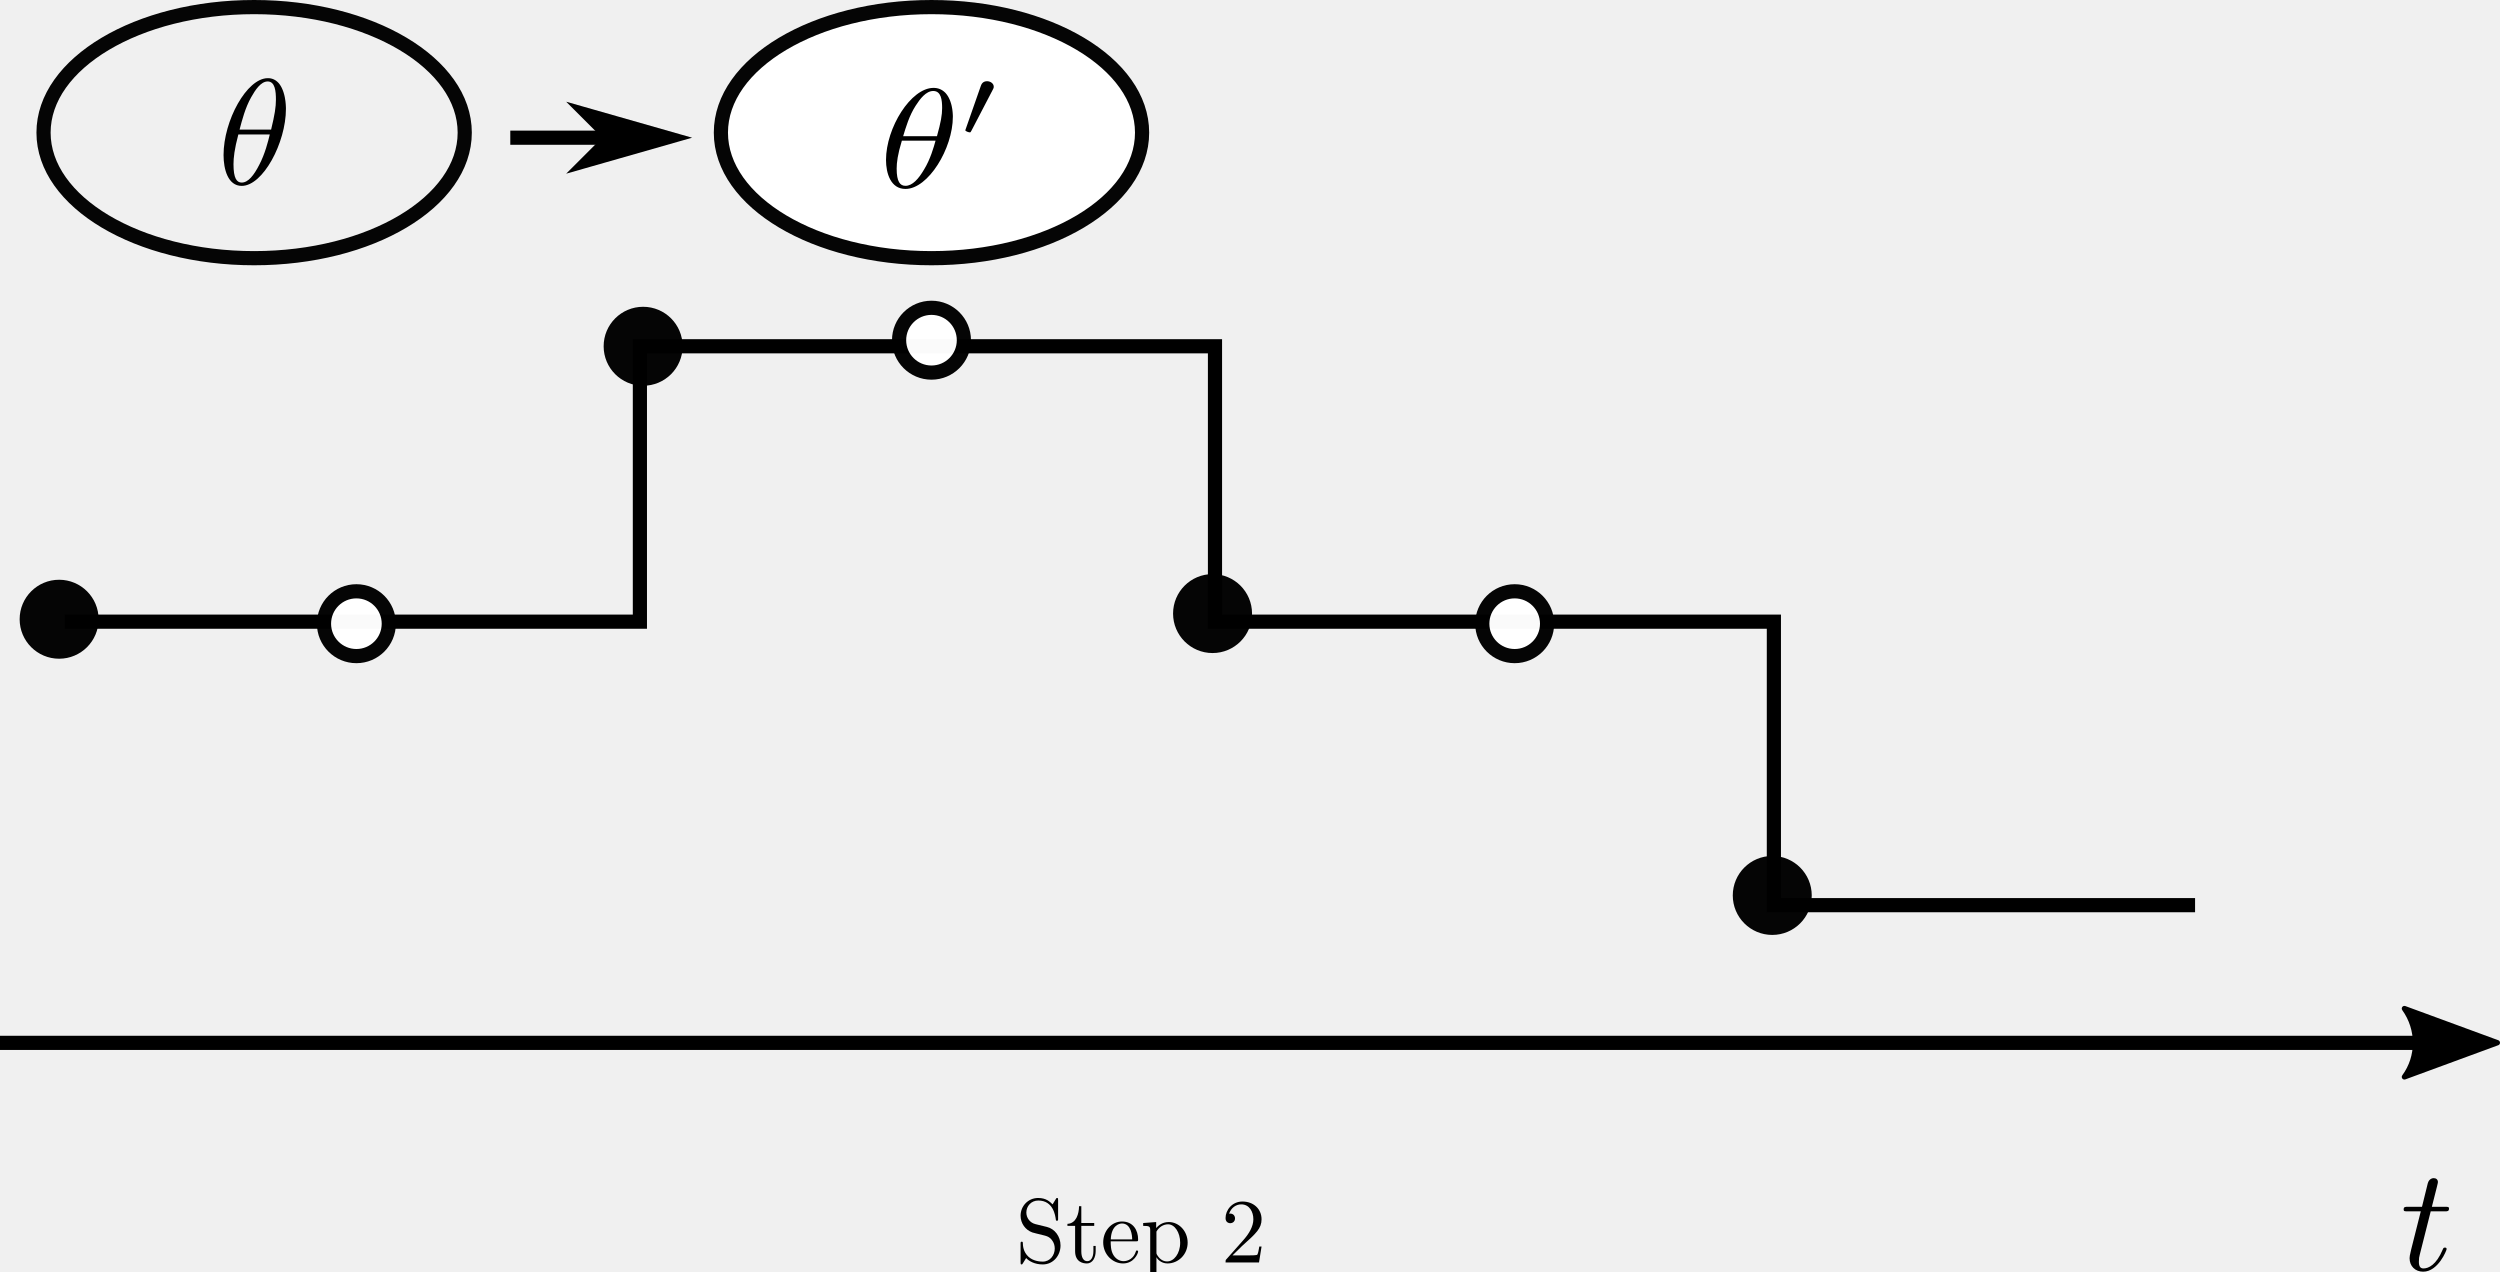
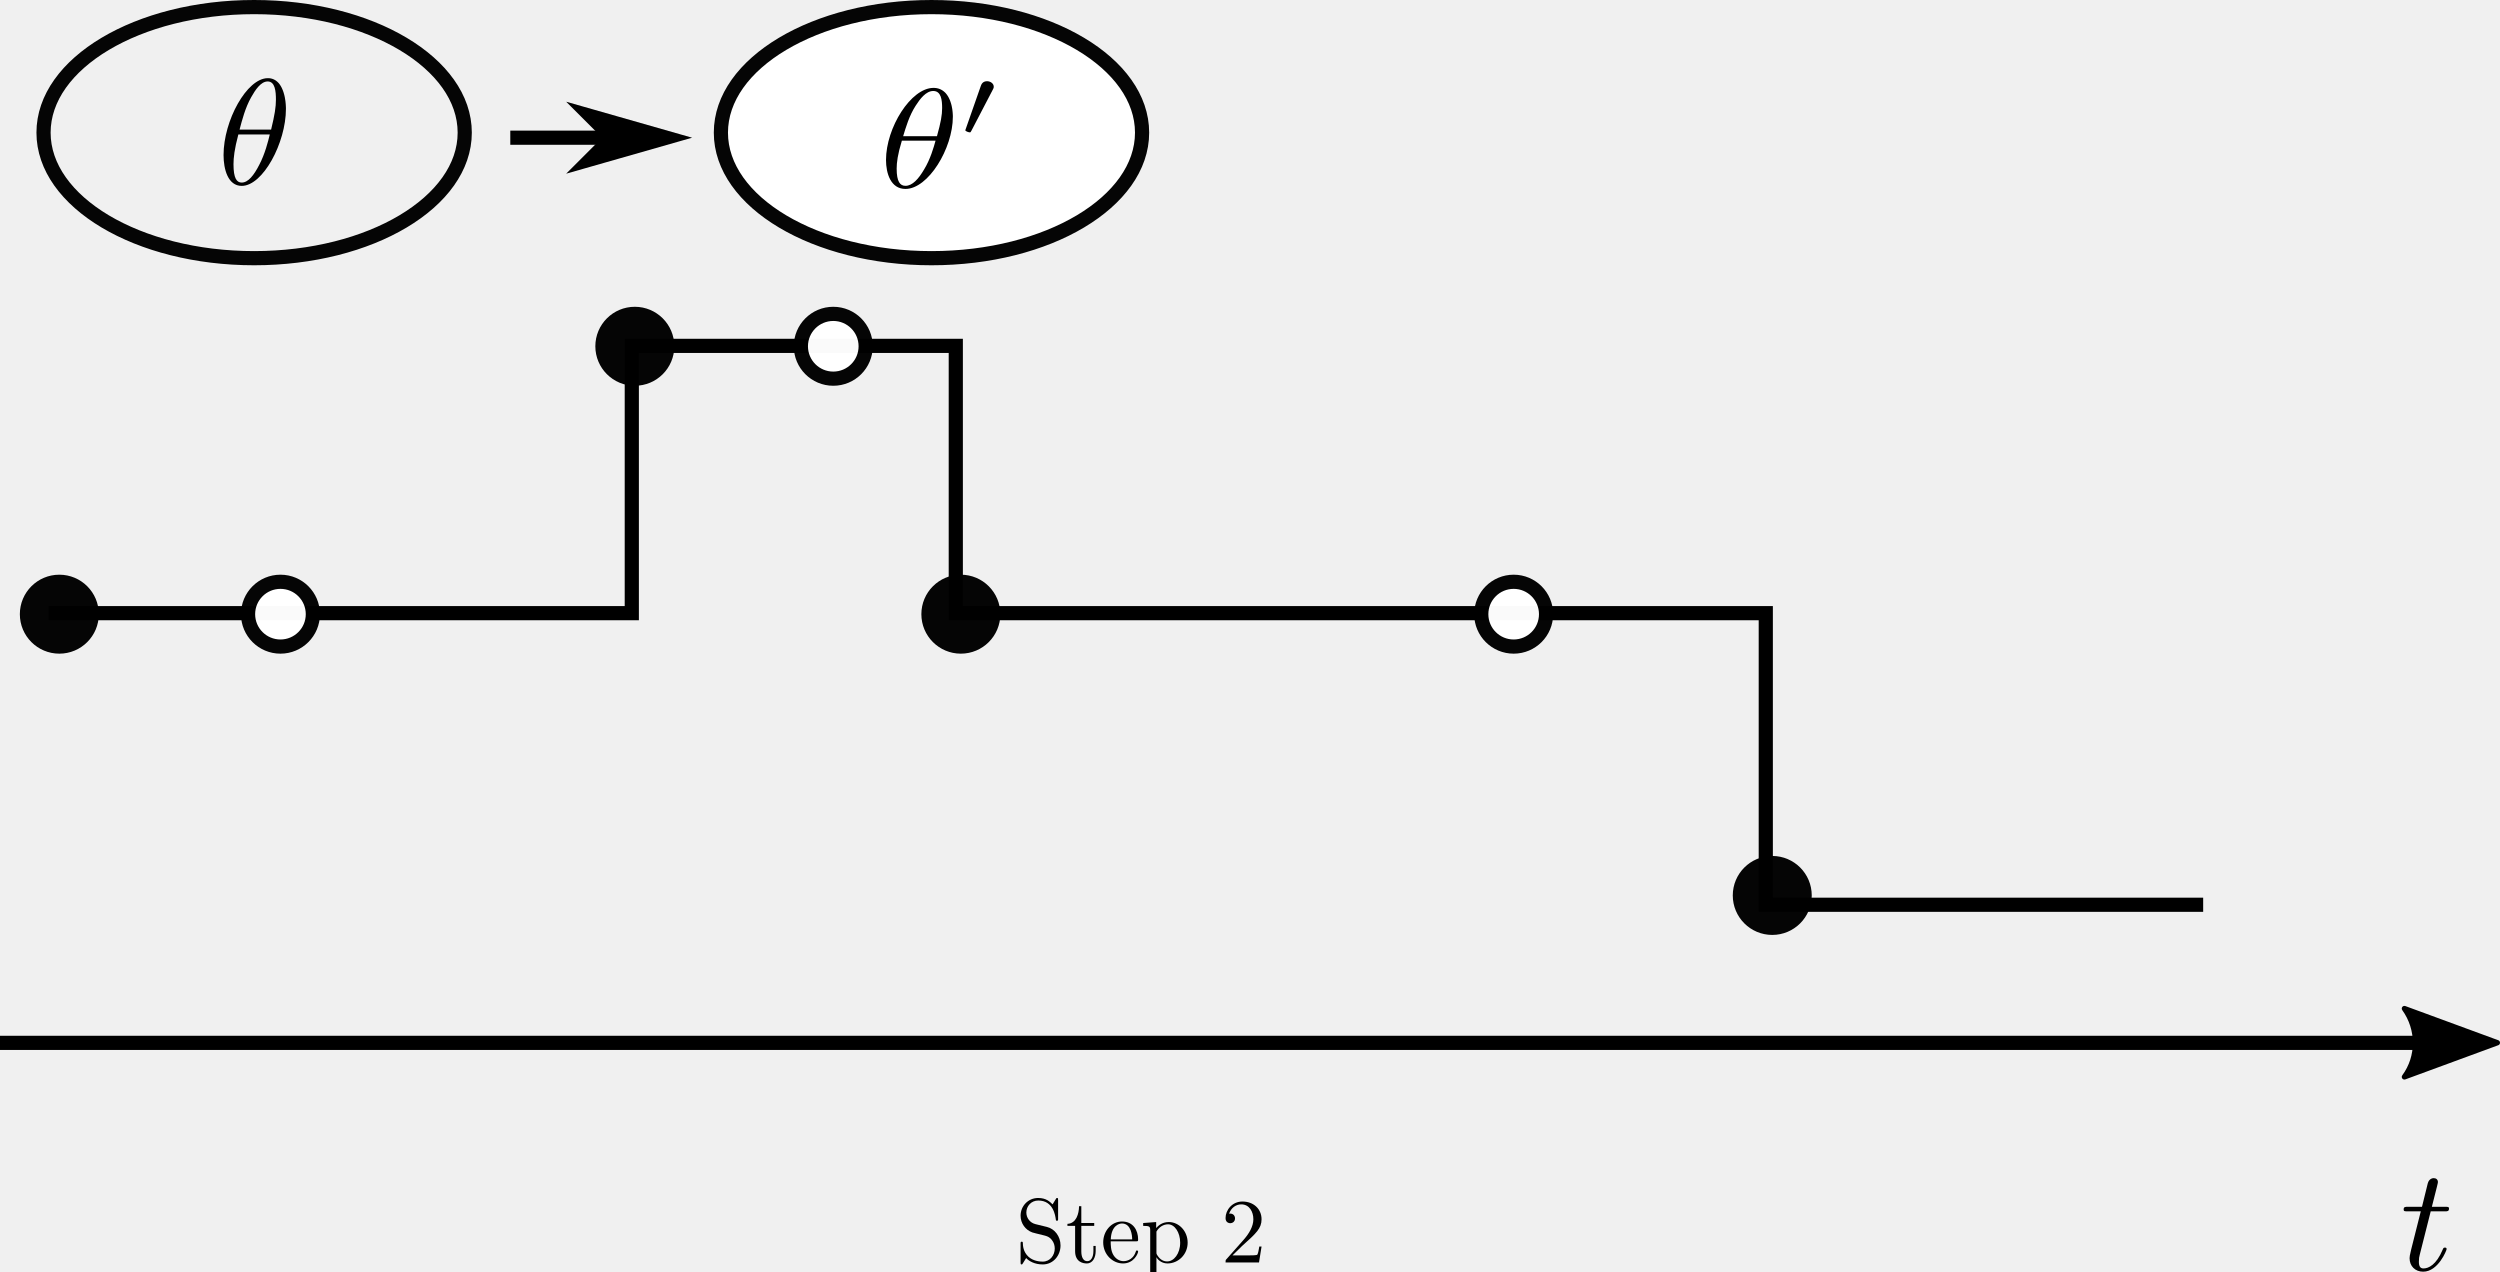
<svg xmlns="http://www.w3.org/2000/svg" width="248.876mm" height="126.597mm" viewBox="0 0 881.845 448.571" id="svg2" version="1.1">
  <defs id="defs4">
    <marker style="overflow:visible" id="Arrow1Mstart" refX="0.0" refY="0.0" orient="auto">
      <path transform="scale(0.4) translate(10,0)" style="fill-rule:evenodd;stroke:#000000;stroke-width:1pt;stroke-opacity:1;fill:#000000;fill-opacity:1" d="M 0.0,0.0 L 5.0,-5.0 L -12.5,0.0 L 5.0,5.0 L 0.0,0.0 z " id="path4234" />
    </marker>
    <marker orient="auto" refY="0" refX="0" id="Arrow2Mend" style="overflow:visible">
      <path id="path4171" style="fill:#000000;fill-opacity:1;fill-rule:evenodd;stroke:#000000;stroke-width:0.625;stroke-linejoin:round;stroke-opacity:1" d="M 8.719,4.034 -2.207,0.016 8.719,-4.002 c -1.745,2.372 -1.735,5.617 -6e-7,8.035 z" transform="scale(-0.6,-0.6)" />
    </marker>
    <marker orient="auto" refY="0" refX="0" id="marker4426" style="overflow:visible">
      <path id="path4428" d="M 0,0 5,-5 -12.5,0 5,5 0,0 Z" style="fill:#000000;fill-opacity:1;fill-rule:evenodd;stroke:#000000;stroke-width:1pt;stroke-opacity:1" transform="matrix(-0.4,0,0,-0.4,-4,0)" />
    </marker>
    <marker orient="auto" refY="0" refX="0" id="Arrow1Mend" style="overflow:visible">
      <path id="path4153" d="M 0,0 5,-5 -12.5,0 5,5 0,0 Z" style="fill:#000000;fill-opacity:1;fill-rule:evenodd;stroke:#000000;stroke-width:1pt;stroke-opacity:1" transform="matrix(-0.4,0,0,-0.4,-4,0)" />
    </marker>
  </defs>
  <g id="layer1" transform="translate(1022.857,161.2092)">
-     <path style="fill:none;fill-rule:evenodd;stroke:#000000;stroke-width:5;stroke-linecap:butt;stroke-linejoin:miter;stroke-miterlimit:4;stroke-dasharray:none;stroke-opacity:1" d="m -1000,58.076 202.857,0 0,-97.143 202.857,0 0,97.143 197.143,0 0,100 148.571,0" id="path4136" />
    <path style="fill:none;fill-rule:evenodd;stroke:#000000;stroke-width:5;stroke-linecap:butt;stroke-linejoin:miter;stroke-miterlimit:4;stroke-dasharray:none;stroke-opacity:1;marker-end:url(#Arrow2Mend)" d="m -1022.857,206.648 874.286,0" id="path4138" />
-     <circle style="opacity:0.98;fill:#000000;fill-opacity:1;fill-rule:nonzero;stroke:#000000;stroke-width:5;stroke-linecap:butt;stroke-linejoin:miter;stroke-miterlimit:4;stroke-dasharray:none;stroke-dashoffset:0;stroke-opacity:1" id="path4494" cx="-796" cy="-39.066" r="11.429" />
-     <circle style="opacity:0.98;fill:#000000;fill-opacity:1;fill-rule:nonzero;stroke:#000000;stroke-width:5;stroke-linecap:butt;stroke-linejoin:miter;stroke-miterlimit:4;stroke-dasharray:none;stroke-dashoffset:0;stroke-opacity:1" id="path4496" cx="-1002" cy="57.219" r="11.428" />
+     <circle style="opacity:0.98;fill:#000000;fill-opacity:1;fill-rule:nonzero;stroke:#000000;stroke-width:5;stroke-linecap:butt;stroke-linejoin:miter;stroke-miterlimit:4;stroke-dasharray:none;stroke-dashoffset:0;stroke-opacity:1" id="path4494" cx="-798.929" cy="-39.066" r="11.429" />
+     <circle style="opacity:0.98;fill:#000000;fill-opacity:1;fill-rule:nonzero;stroke:#000000;stroke-width:5;stroke-linecap:butt;stroke-linejoin:miter;stroke-miterlimit:4;stroke-dasharray:none;stroke-dashoffset:0;stroke-opacity:1" id="path4496" cx="-1001.929" cy="55.434" r="11.428" />
    <circle style="opacity:0.98;fill:#000000;fill-opacity:1;fill-rule:nonzero;stroke:#000000;stroke-width:5;stroke-linecap:butt;stroke-linejoin:miter;stroke-miterlimit:4;stroke-dasharray:none;stroke-dashoffset:0;stroke-opacity:1" id="path4498" cx="-397.714" cy="154.648" r="11.428" />
-     <ellipse style="opacity:0.98;fill:#000000;fill-opacity:1;fill-rule:nonzero;stroke:#000000;stroke-width:5;stroke-linecap:butt;stroke-linejoin:miter;stroke-miterlimit:4;stroke-dasharray:none;stroke-dashoffset:0;stroke-opacity:1" id="path4500" cx="-595.143" cy="55.219" rx="11.428" ry="11.428" />
+     <ellipse style="opacity:0.98;fill:#000000;fill-opacity:1;fill-rule:nonzero;stroke:#000000;stroke-width:5;stroke-linecap:butt;stroke-linejoin:miter;stroke-miterlimit:4;stroke-dasharray:none;stroke-dashoffset:0;stroke-opacity:1" id="path4500" cx="-683.929" cy="55.434" rx="11.428" ry="11.428" />
    <ellipse style="opacity:0.98;fill:none;fill-opacity:1;fill-rule:nonzero;stroke:#000000;stroke-width:5;stroke-linecap:butt;stroke-linejoin:miter;stroke-miterlimit:4;stroke-dasharray:none;stroke-dashoffset:0;stroke-opacity:1" id="path4504" cx="-933.214" cy="-114.424" rx="74.286" ry="44.286" />
    <g transform="matrix(0.9837805,0,0,0.9780855,-469.5462,-62.85982)" id="g4524">
      <g style="font-style:normal;font-variant:normal;font-weight:normal;font-stretch:normal;letter-spacing:normal;word-spacing:normal;text-anchor:start;fill:none;fill-opacity:1;fill-rule:evenodd;stroke:#000000;stroke-width:1.019;stroke-linecap:butt;stroke-linejoin:miter;stroke-miterlimit:10.433;stroke-dasharray:none;stroke-dashoffset:0;stroke-opacity:1" id="content" transform="matrix(1.062992,0,0,-1.062992,-186.0236,789.2717)" xml:space="preserve" stroke-miterlimit="10.433" font-style="normal" font-variant="normal" font-weight="normal" font-stretch="normal" font-size-adjust="none" letter-spacing="normal" word-spacing="normal">
        <path style="fill:#000000;stroke-width:0" d="m 465.79,426.12 4.68,0 c 0.99,0 1.49,0 1.49,1 0,0.55 -0.5,0.55 -1.39,0.55 l -4.39,0 c 1.79,7.08 2.04,8.08 2.04,8.37 0,0.85 -0.59,1.35 -1.43,1.35 -0.16,0 -1.55,-0.05 -2,-1.8 l -1.94,-7.92 -4.69,0 c -1,0 -1.5,0 -1.5,-0.94 0,-0.61 0.41,-0.61 1.41,-0.61 l 4.37,0 c -3.58,-14.14 -3.78,-14.98 -3.78,-15.89 0,-2.69 1.89,-4.58 4.58,-4.58 5.08,0 7.92,7.27 7.92,7.67 0,0.5 -0.39,0.5 -0.59,0.5 -0.46,0 -0.5,-0.15 -0.75,-0.7 -2.14,-5.17 -4.78,-6.37 -6.47,-6.37 -1.05,0 -1.55,0.65 -1.55,2.29 0,1.19 0.09,1.55 0.3,2.39 z" id="path4527" />
      </g>
    </g>
    <g id="g4569" transform="matrix(1.005651,0,0,1.002191,-1246.11,-454.4911)">
      <g word-spacing="normal" letter-spacing="normal" font-size-adjust="none" font-stretch="normal" font-weight="normal" font-variant="normal" font-style="normal" stroke-miterlimit="10.433" xml:space="preserve" transform="matrix(1.062992,0,0,-1.062992,-186.0236,789.2717)" id="g4571" style="font-style:normal;font-variant:normal;font-weight:normal;font-stretch:normal;letter-spacing:normal;word-spacing:normal;text-anchor:start;fill:none;fill-opacity:1;fill-rule:evenodd;stroke:#000000;stroke-width:0.996;stroke-linecap:butt;stroke-linejoin:miter;stroke-miterlimit:10.433;stroke-dasharray:none;stroke-dashoffset:0;stroke-opacity:1">
        <path id="path4573" d="m 478.19,431.11 0,0.31 -0.01,0.34 -0.02,0.36 -0.02,0.37 -0.03,0.39 -0.04,0.39 -0.04,0.41 -0.06,0.41 -0.07,0.42 -0.07,0.43 -0.09,0.42 -0.1,0.43 -0.12,0.42 -0.12,0.42 -0.14,0.41 -0.16,0.41 -0.17,0.4 -0.18,0.38 -0.2,0.37 -0.22,0.36 -0.23,0.34 -0.25,0.32 -0.28,0.3 -0.29,0.27 -0.31,0.25 -0.16,0.12 -0.17,0.1 -0.17,0.1 -0.18,0.1 -0.18,0.08 -0.19,0.08 -0.19,0.07 -0.2,0.06 -0.21,0.05 -0.21,0.05 -0.22,0.03 -0.22,0.02 -0.23,0.02 -0.23,0 -0.05,-1.09 c 2.44,0 2.73,-3.19 2.73,-6.03 0,-2.44 -0.39,-4.99 -1.59,-9.92 l -10.41,0 c 0.85,3.2 1.85,7.18 3.83,10.72 1.36,2.43 3.19,5.23 5.44,5.23 l 0.05,1.09 c -6.92,0 -14.6,-14.04 -14.6,-25.45 0,-4.69 1.44,-10.22 5.99,-10.22 l 0,1.1 c -1.66,0 -2.71,1.45 -2.71,6.07 0,2.1 0.3,4.99 1.6,9.86 l 10.37,0 c -0.54,-2.28 -1.59,-6.51 -3.5,-10.11 -1.73,-3.39 -3.62,-5.82 -5.76,-5.82 l 0,-1.1 c 7.01,0 14.59,14.3 14.59,25.46 z" style="fill:#000000;stroke-width:0" />
      </g>
    </g>
    <ellipse ry="44.286" rx="74.285" cy="-114.423" cx="-694.286" id="path4220" style="opacity:0.98;fill:#ffffff;fill-opacity:1;fill-rule:nonzero;stroke:#000000;stroke-width:5;stroke-linecap:butt;stroke-linejoin:miter;stroke-miterlimit:4;stroke-dasharray:none;stroke-dashoffset:0;stroke-opacity:1" />
    <path id="path4222" d="m -842.857,-112.638 54.286,0" style="fill:none;fill-rule:evenodd;stroke:#000000;stroke-width:5;stroke-linecap:butt;stroke-linejoin:miter;stroke-opacity:1;stroke-miterlimit:4;stroke-dasharray:none;marker-end:url(#Arrow1Mend)" />
    <g id="g4562" transform="matrix(1.78774,0,0,1.559278,-1034.089,-720.5148)">
      <g word-spacing="normal" letter-spacing="normal" font-size-adjust="none" font-stretch="normal" font-weight="normal" font-variant="normal" font-style="normal" stroke-miterlimit="10.433" xml:space="preserve" transform="matrix(0.6408163,0,0,-0.6408163,-112.1428,661.3837)" id="g4564" style="font-style:normal;font-variant:normal;font-weight:normal;font-stretch:normal;letter-spacing:normal;word-spacing:normal;text-anchor:start;fill:none;fill-opacity:1;fill-rule:evenodd;stroke:#000000;stroke-width:0.599;stroke-linecap:butt;stroke-linejoin:miter;stroke-miterlimit:10.433;stroke-dasharray:none;stroke-dashoffset:0;stroke-opacity:1">
        <path id="path4566" d="m 478.19,431.11 0,0.31 -0.01,0.34 -0.02,0.36 -0.02,0.37 -0.03,0.39 -0.04,0.39 -0.04,0.41 -0.06,0.41 -0.07,0.42 -0.07,0.43 -0.09,0.42 -0.1,0.43 -0.12,0.42 -0.12,0.42 -0.14,0.41 -0.16,0.41 -0.17,0.4 -0.18,0.38 -0.2,0.37 -0.22,0.36 -0.23,0.34 -0.25,0.32 -0.28,0.3 -0.29,0.27 -0.31,0.25 -0.16,0.12 -0.17,0.1 -0.17,0.1 -0.18,0.1 -0.18,0.08 -0.19,0.08 -0.19,0.07 -0.2,0.06 -0.21,0.05 -0.21,0.05 -0.22,0.03 -0.22,0.02 -0.23,0.02 -0.23,0 -0.05,-1.09 c 2.44,0 2.73,-3.19 2.73,-6.03 0,-2.44 -0.39,-4.99 -1.59,-9.92 l -10.41,0 c 0.85,3.2 1.85,7.18 3.83,10.72 1.36,2.43 3.19,5.23 5.44,5.23 l 0.05,1.09 c -6.92,0 -14.6,-14.04 -14.6,-25.45 0,-4.69 1.44,-10.22 5.99,-10.22 l 0,1.1 c -1.66,0 -2.71,1.45 -2.71,6.07 0,2.1 0.3,4.99 1.6,9.86 l 10.37,0 c -0.54,-2.28 -1.59,-6.51 -3.5,-10.11 -1.73,-3.39 -3.62,-5.82 -5.76,-5.82 l 0,-1.1 c 7.01,0 14.59,14.3 14.59,25.46 z" style="fill:#000000;stroke-width:0" />
        <path id="path4568" d="m 490.47,440.65 0.02,0.06 0.03,0.05 0.02,0.05 0.02,0.05 0.02,0.04 0.02,0.05 0.02,0.04 0.02,0.04 0.01,0.05 0.02,0.04 0.01,0.03 0.01,0.04 0.01,0.04 0.01,0.03 0.01,0.04 0.01,0.03 0.01,0.03 0,0.03 0.01,0.03 0.01,0.03 0,0.03 0.01,0.03 0,0.03 0,0.02 0.01,0.06 0,0.05 0,0.04 0,0.05 c 0,1.08 -0.98,1.92 -2.06,1.92 -1.33,0 -1.74,-1.09 -1.91,-1.64 l -4.61,-15.09 c -0.03,-0.06 -0.17,-0.52 -0.17,-0.56 0,-0.41 1.08,-0.77 1.36,-0.77 0.25,0 0.28,0.08 0.52,0.59 z" style="fill:#000000;stroke-width:0" />
      </g>
    </g>
-     <circle r="11.429" cy="58.791" cx="-897.143" id="path4210" style="opacity:0.98;fill:#ffffff;fill-opacity:1;fill-rule:nonzero;stroke:#000000;stroke-width:5;stroke-linecap:butt;stroke-linejoin:miter;stroke-miterlimit:4;stroke-dasharray:none;stroke-dashoffset:0;stroke-opacity:1" />
-     <circle r="11.429" cy="-41.209" cx="-694.286" id="path4212" style="opacity:0.98;fill:#ffffff;fill-opacity:1;fill-rule:nonzero;stroke:#000000;stroke-width:5;stroke-linecap:butt;stroke-linejoin:miter;stroke-miterlimit:4;stroke-dasharray:none;stroke-dashoffset:0;stroke-opacity:1" />
-     <circle r="11.429" cy="58.791" cx="-488.572" id="path4214" style="opacity:0.98;fill:#ffffff;fill-opacity:1;fill-rule:nonzero;stroke:#000000;stroke-width:5;stroke-linecap:butt;stroke-linejoin:miter;stroke-miterlimit:4;stroke-dasharray:none;stroke-dashoffset:0;stroke-opacity:1" />
    <g id="g4251" transform="matrix(0.9966437,0,0,1.010377,-843.8038,-121.1448)">
      <g word-spacing="normal" letter-spacing="normal" font-size-adjust="none" font-stretch="normal" font-weight="normal" font-variant="normal" font-style="normal" stroke-miterlimit="10.433" xml:space="preserve" transform="matrix(0.6408163,0,0,-0.6408163,-112.1428,661.3837)" id="g4253" style="font-style:normal;font-variant:normal;font-weight:normal;font-stretch:normal;letter-spacing:normal;word-spacing:normal;text-anchor:start;fill:none;fill-opacity:1;fill-rule:evenodd;stroke:#000000;stroke-width:0.997;stroke-linecap:butt;stroke-linejoin:miter;stroke-miterlimit:10.433;stroke-dasharray:none;stroke-dashoffset:0;stroke-opacity:1">
        <path id="path4255" d="m 472.91,425.53 -6.37,1.54 c -3.1,0.75 -5.04,3.44 -5.04,6.33 0,3.49 2.69,6.53 6.58,6.53 8.31,0 9.41,-8.17 9.71,-10.42 0.04,-0.3 0.04,-0.59 0.6,-0.59 0.65,0 0.65,0.25 0.65,1.2 l 0,10 c 0,0.86 0,1.2 -0.55,1.2 -0.35,0 -0.41,-0.04 -0.75,-0.65 L 476,437.84 c -1.5,1.44 -3.54,3.48 -7.98,3.48 -5.53,0 -9.7,-4.39 -9.7,-9.67 0,-4.12 2.64,-7.76 6.51,-9.11 0.55,-0.2 3.1,-0.79 6.58,-1.64 1.34,-0.36 2.84,-0.7 4.23,-2.54 1.05,-1.3 1.55,-2.94 1.55,-4.58 0,-3.55 -2.48,-7.13 -6.67,-7.13 -1.45,0 -5.23,0.25 -7.88,2.69 -2.89,2.69 -3.04,5.87 -3.09,7.67 -0.05,0.5 -0.44,0.5 -0.59,0.5 -0.64,0 -0.64,-0.36 -0.64,-1.25 l 0,-9.97 c 0,-0.84 0,-1.18 0.54,-1.18 0.35,0 0.39,0.09 0.74,0.64 0,0.04 0.15,0.2 1.79,2.84 1.55,-1.69 4.74,-3.48 9.18,-3.48 5.82,0 9.81,4.87 9.81,10.35 0,4.99 -3.28,9.07 -7.47,10.07 z" style="fill:#000000;stroke-width:0" />
        <path id="path4257" d="m 491.86,426.12 7.13,0 0,1.55 -7.13,0 0,9.17 -1.25,0 c -0.04,-4.08 -1.54,-9.42 -6.42,-9.61 l 0,-1.11 4.24,0 0,-13.75 c 0,-6.12 4.62,-6.72 6.42,-6.72 3.53,0 4.94,3.53 4.94,6.72 l 0,2.84 -1.25,0 0,-2.73 c 0,-3.69 -1.5,-5.58 -3.35,-5.58 -3.33,0 -3.33,4.53 -3.33,5.38 z" style="fill:#000000;stroke-width:0" />
        <path id="path4259" d="m 508.09,417.71 0.04,1.05 c 0.3,7.42 4.49,8.66 6.19,8.66 5.13,0 5.63,-6.72 5.63,-8.66 l -11.82,0 -0.04,-1.05 13.9,0 c 1.1,0 1.24,0 1.24,1.05 0,4.92 -2.69,9.75 -8.91,9.75 -5.78,0 -10.37,-5.12 -10.37,-11.36 0,-6.67 5.23,-11.5 10.96,-11.5 6.08,0 8.32,5.53 8.32,6.47 0,0.5 -0.39,0.61 -0.64,0.61 -0.46,0 -0.55,-0.3 -0.66,-0.7 -1.73,-5.13 -6.22,-5.13 -6.72,-5.13 -2.5,0 -4.48,1.49 -5.62,3.33 -1.5,2.39 -1.5,5.69 -1.5,7.48 z" style="fill:#000000;stroke-width:0" />
        <path id="path4261" d="m 533.2,424.93 0,3.28 -7.18,-0.54 0,-1.55 c 3.55,0 3.89,-0.3 3.89,-2.48 l 0,-23.32 c 0,-2.25 -0.54,-2.25 -3.89,-2.25 l 0,-1.54 c 1.71,0.06 4.28,0.15 5.58,0.15 1.35,0 3.89,-0.09 5.64,-0.15 l 0,1.54 c -3.34,0 -3.89,0 -3.89,2.25 l 0,8.36 0,0.46 0.7,0.65 c -0.7,1.05 -0.7,1.1 -0.7,2.08 l 0,0 0,11.13 c 1.44,2.53 3.89,3.98 6.42,3.98 3.64,0 6.69,-4.39 6.69,-10.02 0,-6.03 -3.5,-10.21 -7.19,-10.21 -1.98,0 -3.87,1 -5.22,3.04 l -0.7,-0.65 c 0.25,-0.8 2.35,-3.49 6.13,-3.49 5.93,0 11.11,4.88 11.11,11.31 0,6.33 -4.83,11.25 -10.41,11.25 -3.89,0 -5.98,-2.18 -6.98,-3.28 z" style="fill:#000000;stroke-width:0" />
        <path id="path4263" d="m 575.36,410.04 5.28,5.13 c 7.77,6.87 10.77,9.56 10.77,14.54 0,5.69 -4.49,9.68 -10.57,9.68 -5.64,0 -9.32,-4.6 -9.32,-9.03 0,-2.79 2.5,-2.79 2.64,-2.79 0.86,0 2.59,0.6 2.59,2.64 0,1.3 -0.89,2.6 -2.64,2.6 -0.39,0 -0.5,0 -0.64,-0.05 1.14,3.24 3.83,5.08 6.72,5.08 4.53,0 6.69,-4.05 6.69,-8.13 0,-3.98 -2.5,-7.92 -5.24,-11.01 l -9.56,-10.66 c -0.56,-0.54 -0.56,-0.64 -0.56,-1.84 l 18.48,0 1.41,8.67 -1.25,0 c -0.25,-1.5 -0.6,-3.69 -1.1,-4.44 -0.36,-0.39 -3.64,-0.39 -4.73,-0.39 z" style="fill:#000000;stroke-width:0" />
      </g>
    </g>
+     <path style="fill:none;fill-rule:evenodd;stroke:#000000;stroke-width:5;stroke-linecap:butt;stroke-linejoin:miter;stroke-miterlimit:4;stroke-dasharray:none;stroke-opacity:1" d="m -1005.714,55.076 205.714,0 0,-94.286 114.286,0 0,94.286 285.714,0 0,102.857 154.286,0" id="path4194" />
+     <circle style="opacity:0.98;fill:#ffffff;fill-opacity:1;fill-rule:nonzero;stroke:#000000;stroke-width:5;stroke-linecap:butt;stroke-linejoin:miter;stroke-miterlimit:4;stroke-dasharray:none;stroke-dashoffset:0;stroke-opacity:1" id="path4196" cx="-923.929" cy="55.434" r="11.429" />
+     <circle style="opacity:0.98;fill:#ffffff;fill-opacity:1;fill-rule:nonzero;stroke:#000000;stroke-width:5;stroke-linecap:butt;stroke-linejoin:miter;stroke-miterlimit:4;stroke-dasharray:none;stroke-dashoffset:0;stroke-opacity:1" id="path4198" cx="-728.929" cy="-39.066" r="11.429" />
+     <circle style="opacity:0.98;fill:#ffffff;fill-opacity:1;fill-rule:nonzero;stroke:#000000;stroke-width:5;stroke-linecap:butt;stroke-linejoin:miter;stroke-miterlimit:4;stroke-dasharray:none;stroke-dashoffset:0;stroke-opacity:1" id="path4200" cx="-488.929" cy="55.434" r="11.429" />
  </g>
</svg>
